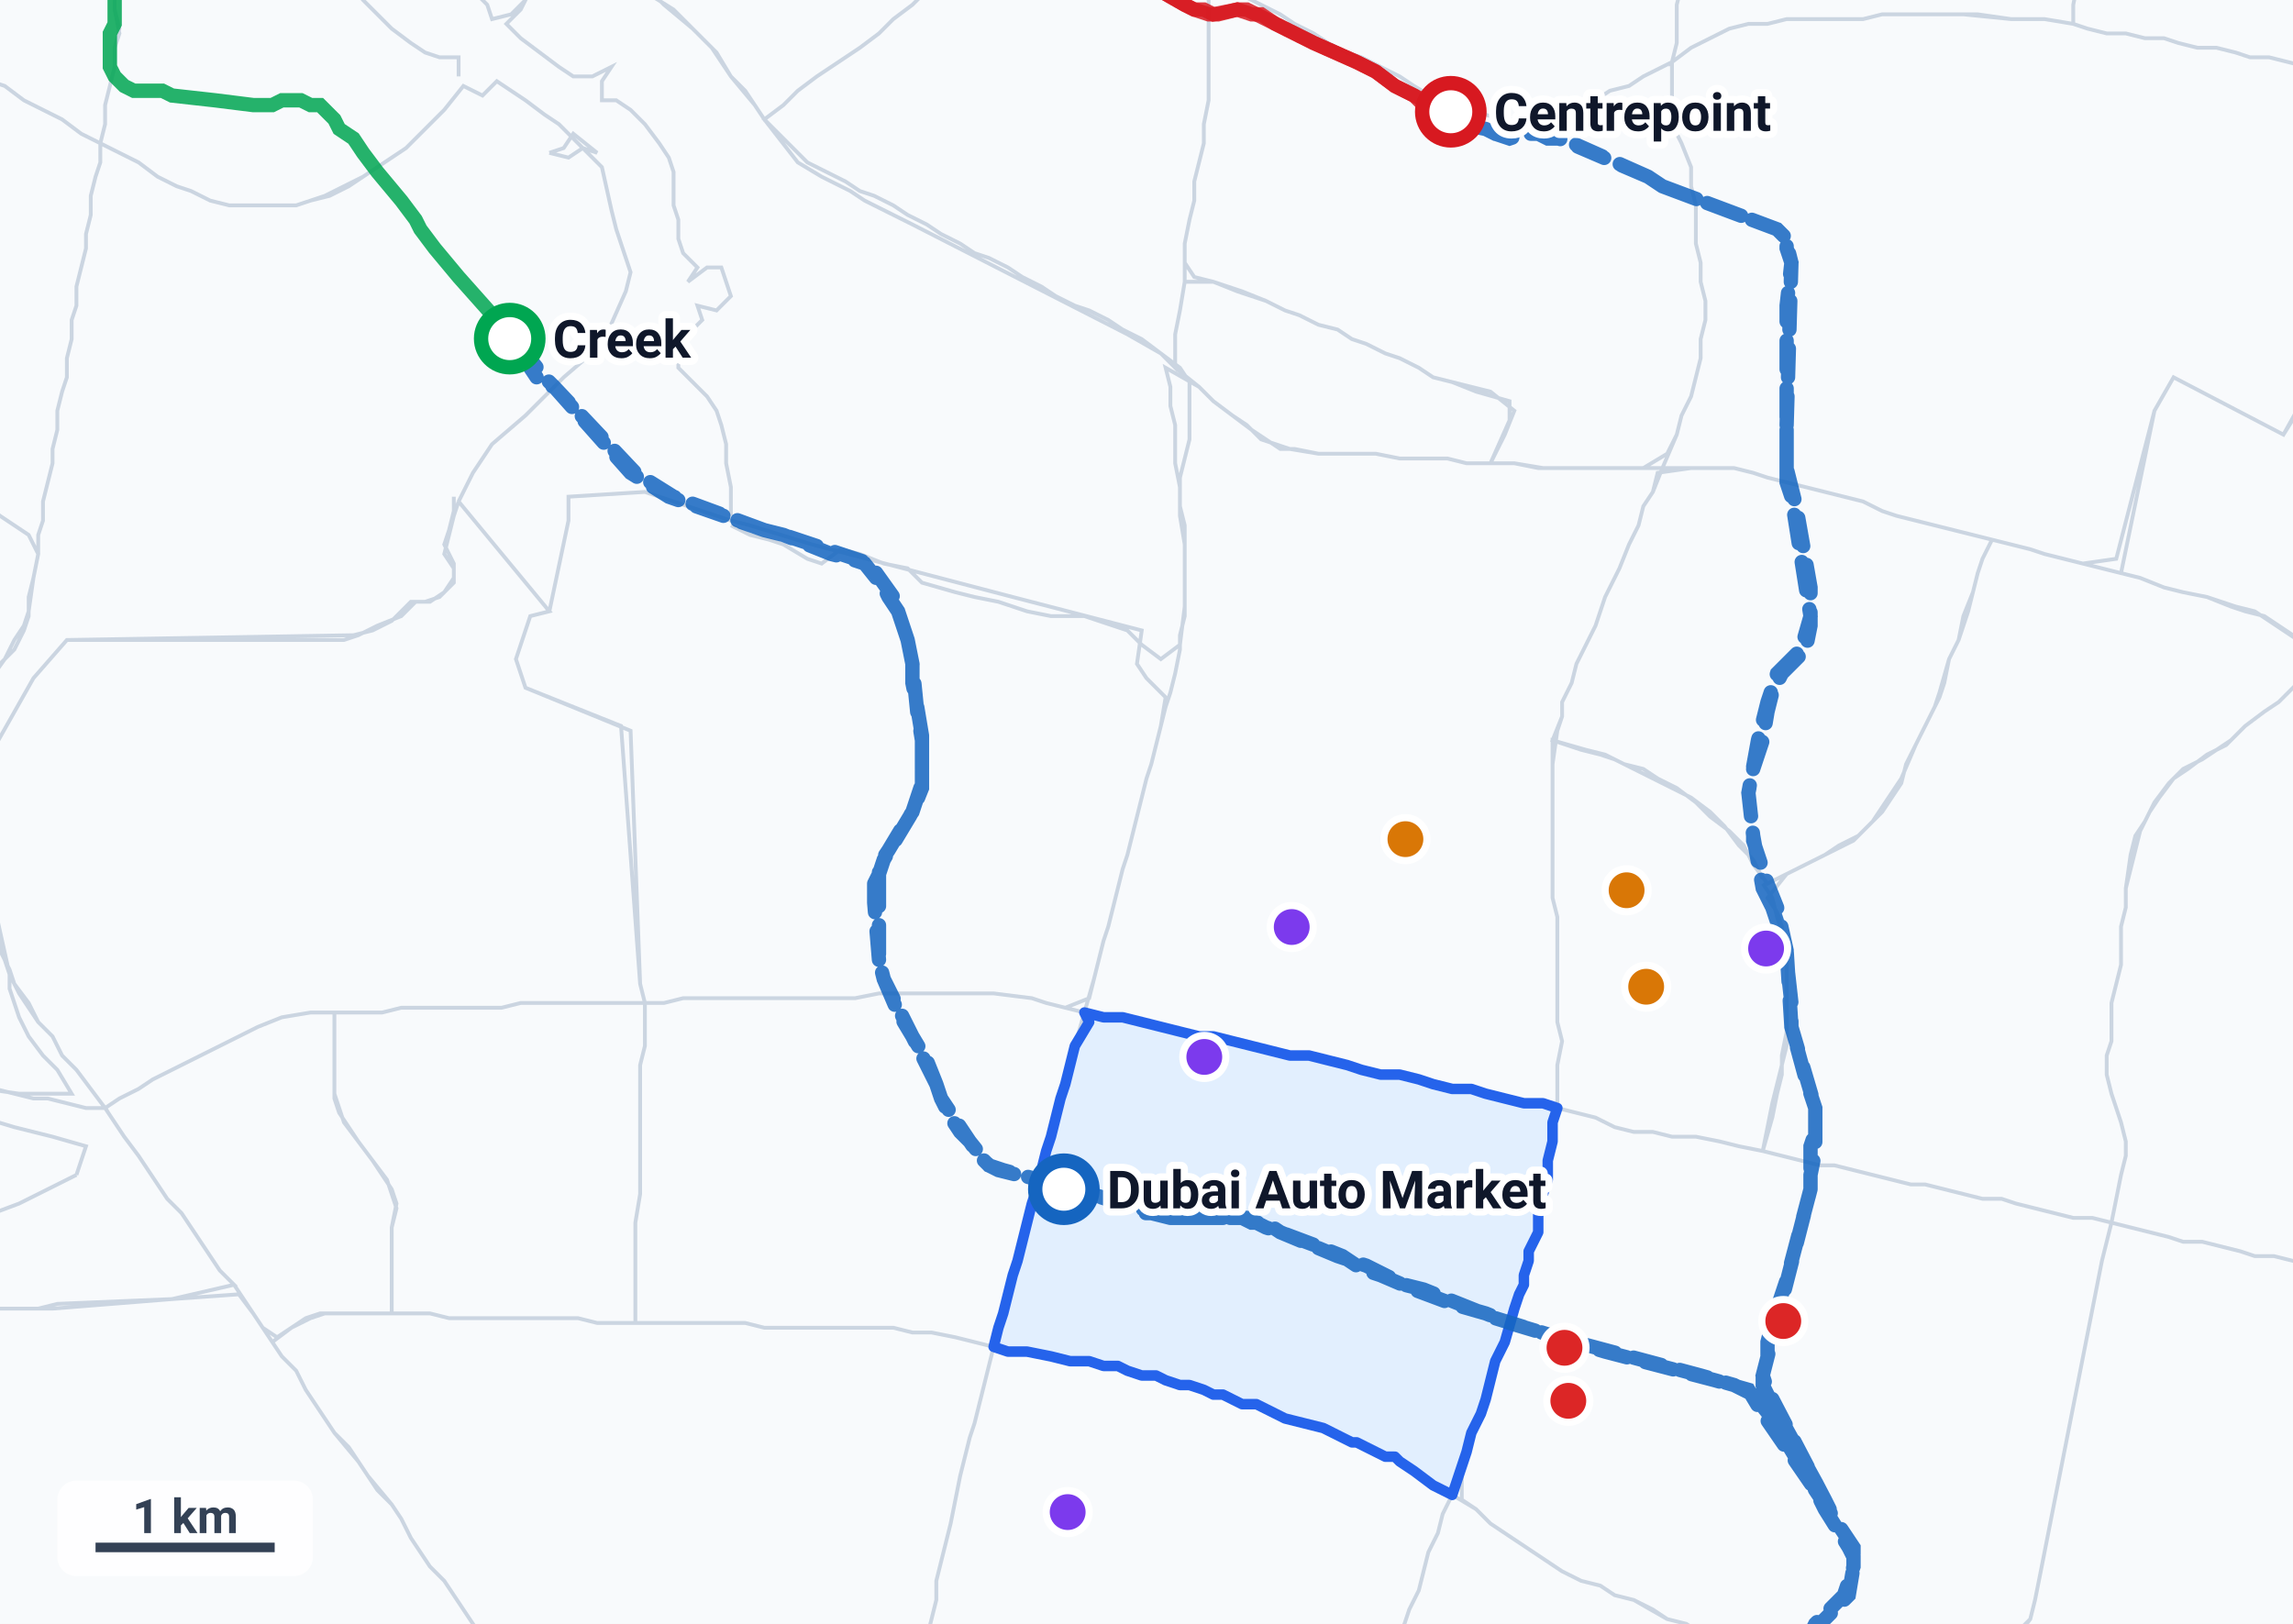
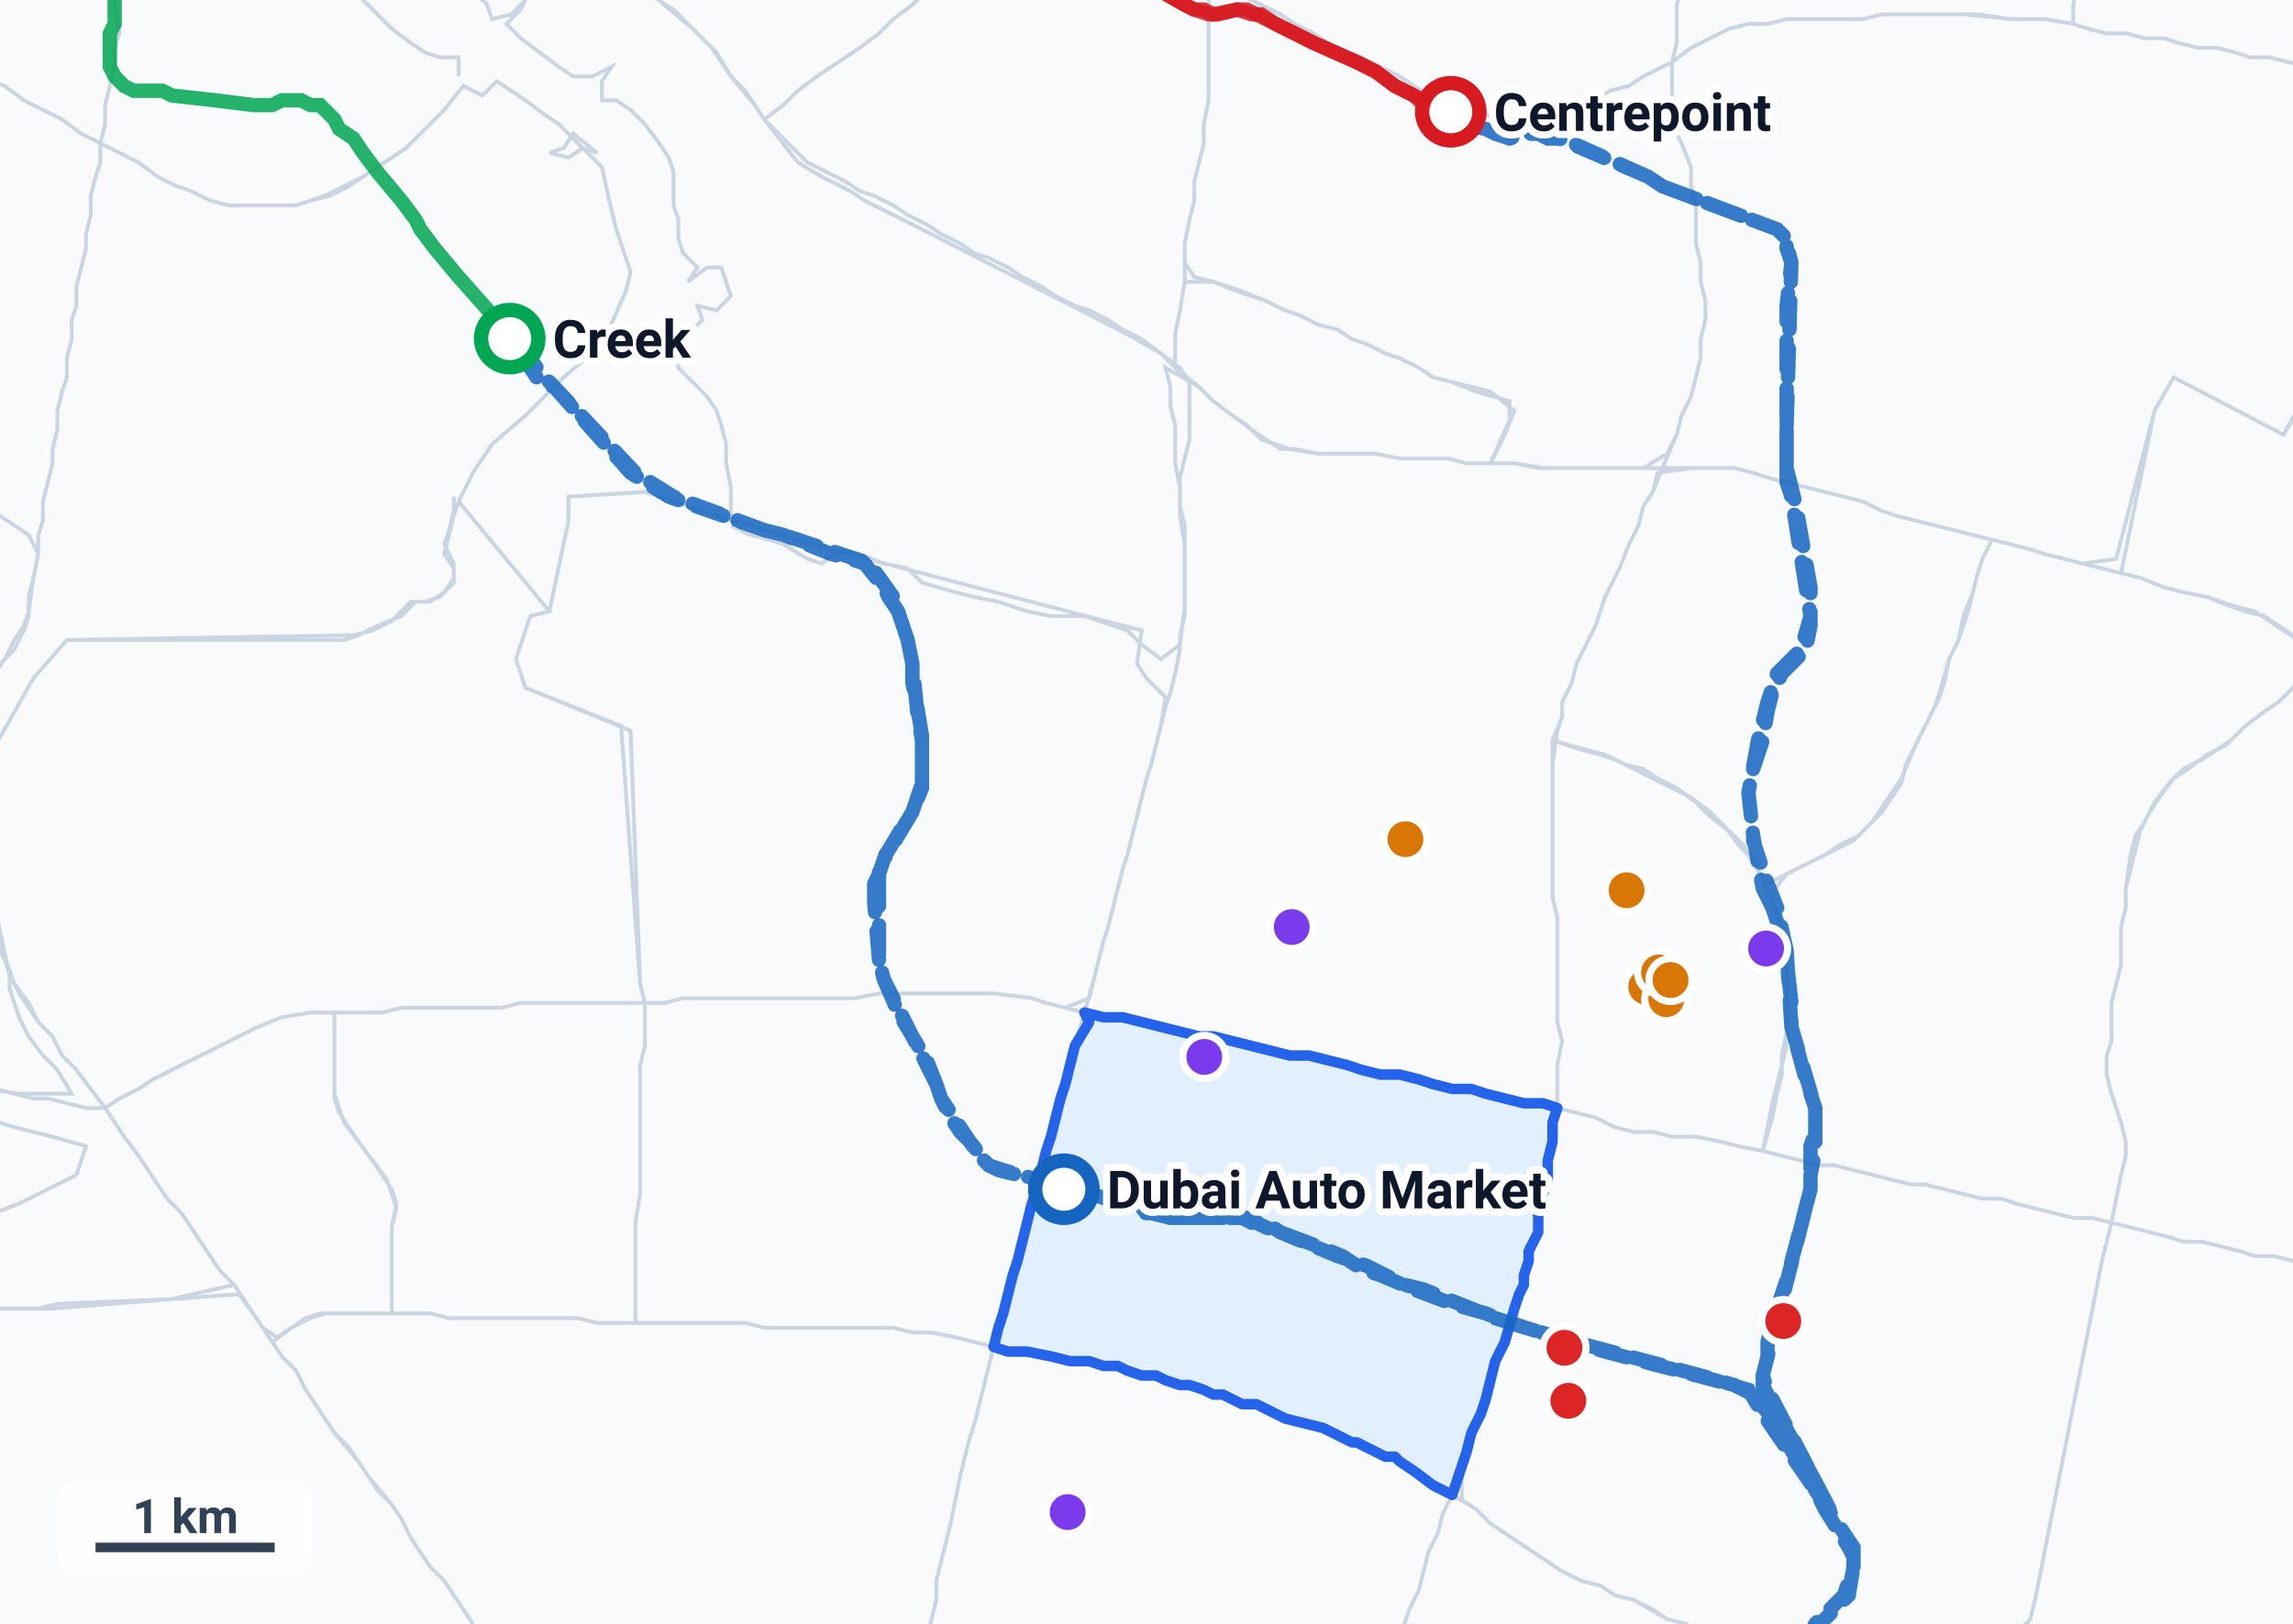
<svg xmlns="http://www.w3.org/2000/svg" viewBox="0 0 480 340" width="480" height="340">
  <style>.l{font:600 11px system-ui,-apple-system,"Segoe UI",Roboto,sans-serif;fill:#0f172a;paint-order:stroke;stroke:#fff;stroke-width:3px;stroke-linejoin:round}.s{font:600 10px system-ui,-apple-system,"Segoe UI",Roboto,sans-serif;fill:#334155}</style>
  <rect width="480" height="340" fill="#f8fafc" />
  <path d="M249,-7 253,-5 253,-0 253,4 253,8 253,12 253,16 253,21 252,26 252,30 251,34 250,38 250,42 249,46 248,51 248,55 248,59 247,65 246,70 246,77 243,74 239,71 235,69 232,67 228,65 225,64 221,62 218,60 214,58 211,56 207,54 204,53 201,51 197,49 194,47 190,45 187,43 183,41 180,40 177,38 173,36 169,34 164,29 160,25 164,22 167,19 171,16 174,14 177,12 180,10 184,7 187,4 191,1 194,-2 198,-5M488,266 484,265 480,264 476,263 472,263 469,262 465,261 461,260 457,260 454,259 450,258 446,257 442,256 443,251 444,246 445,242 445,239 444,235 443,232 442,229 441,225 441,221 442,218 442,214 442,210 443,206 444,202 444,198 444,194 445,190 445,186 446,182 447,178 448,174 450,170 452,167 455,163 458,161 462,158 466,156 470,152 474,149 477,147 480,144 483,141 487,138M352,-7 352,-3 351,1 351,5 351,9 350,13 344,16 341,18 337,19 334,21 331,22 324,24 318,25 314,25 311,24 308,24 305,22 301,21 296,18 293,16 289,14 285,12 282,11 278,9 275,7 271,5 268,3 264,1 260,-1 257,-3 253,-5 249,-7M198,-5 194,-2 191,1 187,4 184,7 180,10 177,12 174,14 171,16 167,19 164,22 160,25 158,22 153,16 149,10 145,6 141,2 133,-3 128,-6M283,71 286,72 290,74 293,75 297,77 300,79 304,80 309,82 316,84 316,88 312,97 307,97 303,96 298,96 293,96 288,95 284,95 280,95 276,95 271,94 268,94 265,92 262,90 258,87 254,84 251,81 246,77 246,70 247,65 248,59 254,59 259,61 265,63 269,65 272,66 276,68 280,69 283,71M22,22 22,26 21,30 17,28 13,25 9,23 5,21 1,18 -2,17 -5,15 -9,13M23,-6 24,-2 24,2 25,6 24,10 24,14 23,18 22,22M-4,274 -1,274 7,274 11,274 36,272 50,271 53,275 55,278 57,281 59,284 62,287 64,291 66,294 68,297 70,300 75,306 77,309 82,315 84,318 86,322 88,325 90,328 93,331 95,334 97,337 99,340 101,343 104,347M231,286 236,287 242,288 247,290 252,291 256,292 260,294 265,295 269,297 273,298 277,299 281,301 284,302 288,304 292,305 296,308 300,311 304,313 302,317 301,321 299,325 298,329 297,333 295,337 294,340 292,344M193,346 194,343 195,339 196,335 196,331 197,327 198,323 199,319 200,314 201,309 202,305 203,301 204,298 205,294 206,290 207,286 208,282 215,283 220,284 224,285 228,285M115,128 119,109 119,104 135,103 153,109 157,110 170,114 212,125 239,132 238,139 240,142 244,146 243,152 242,156 241,160 240,163 239,167 238,171 237,175 236,179 235,182 234,186 233,190 232,194 231,197 230,201 229,205 228,209 223,211 219,210 216,209 208,208 202,208 196,208 189,208 184,208 179,209 175,209 171,209 167,209 163,209 159,209 155,209 151,209 147,209 143,209 139,210 135,210 134,206 132,153 110,144 108,138 111,129 115,128M251,81 254,84 258,87 261,89 264,92 267,93 270,94 276,95 280,95 284,95 288,95 293,96 298,96 303,96 307,97 312,97 317,97 322,98 327,98 331,98 335,98 340,98 344,98 348,98 346,103 344,106 343,110 341,114 339,119 336,125 334,131 332,135 330,139 329,143 327,147 327,150 326,153 325,160 325,166 325,171 325,175 325,180 325,184 325,188 326,192 326,196 326,200 326,205 326,209 326,214 327,218 326,223 326,227 326,232 323,231 319,231 315,230 311,229 308,228 304,228 300,227 297,226 293,225 289,225 285,224 282,223 278,222 274,221 270,221 266,220 262,219 258,218 254,217 251,217 247,216 243,215 239,214 235,213 231,213 227,212 229,205 230,201 231,197 232,194 233,190 234,186 235,182 236,179 237,175 238,171 239,167 240,163 241,160 242,156 243,152 244,148 245,145 246,141 247,136 247,133 248,129 248,124 248,121 248,118 248,114 248,110 247,106 247,102 246,97 246,93 246,89 245,85 245,81 244,77 251,81M435,-4 434,1 434,5 428,4 421,4 414,3 407,3 403,3 399,3 394,3 390,4 386,4 381,4 378,4 374,4 370,5 366,5 362,6 358,8 354,10 350,13 351,9 351,5 351,1 352,-3 352,-7M413,112 417,113 415,117 414,120 413,124 412,128 410,134 408,138 407,143 406,146 403,152 401,156 399,160 398,164 396,167 394,170 391,173 388,176 382,179 378,181 374,183 370,185 367,181 365,177 362,174 358,171 355,168 351,165 347,163 344,161 340,160 336,158 332,157 325,155 327,150 327,147 329,143 330,139 332,135 334,131 336,125 339,119 341,114 343,110 344,106 346,103 347,99 354,98 358,98 363,98 367,99 370,100 374,101 378,102 382,103 386,104 390,105 394,107 397,108 401,109 405,110 409,111 413,112M440,119 444,120 448,121 453,123 457,124 462,125 465,126 468,127 472,128 475,130 478,132 481,134 484,136 483,141 480,144 477,147 474,149 470,152 467,155 464,157 461,159 457,161 454,164 451,168 449,172 447,175 446,179 445,186 445,190 444,194 444,198 444,202 443,206 442,210 442,214 442,218 441,221 441,225 442,229 443,232 444,235 445,239 445,242 444,246 443,251 442,256 438,255 434,255 430,254 426,253 422,252 419,251 415,251 411,250 407,249 403,248 400,248 396,247 392,246 388,245 384,244 381,244 377,243 373,242 369,241 370,236 371,231 372,227 373,223 374,219 374,213 374,210 374,207 374,204 374,200 373,197 373,194 372,191 370,188 374,183 378,181 382,179 385,177 389,175 392,172 394,169 396,166 398,163 401,156 403,152 405,148 406,145 408,138 410,134 411,129 413,124 414,120 415,117 417,113 421,114 425,115 428,116 432,117 436,118 440,119M342,237 346,237 350,238 355,238 360,239 364,240 369,241 373,242 377,243 381,244 384,244 388,245 392,246 396,247 400,248 403,248 407,249 411,250 415,251 419,251 422,252 426,253 430,254 434,255 438,255 442,256 440,264 427,330 426,335 425,339 422,342 419,345 416,346M367,347 364,345 360,344 356,342 353,340 349,339 346,337 342,335 338,334 335,332 331,331 327,329 324,327 321,325 318,323 315,321 312,319 309,316 306,314 306,307 307,304 308,300 310,296 311,293 312,289 313,285 315,281 317,274 319,269 320,264 321,260 322,255 323,250 324,247 324,243 325,239 325,235 326,232 330,233 334,234 338,236 342,237M112,-5 110,-0 107,3 103,4 102,1 99,-2 96,-4 93,-6M350,13 350,17 350,21 350,26 352,30 354,35 354,39 355,43 355,47 355,51 356,55 356,59 357,63 357,67 356,71 356,75 355,79 354,83 352,87 351,91 349,95 344,98 340,98 335,98 331,98 327,98 323,98 317,97 312,97 315,91 317,86 312,82 304,80 300,79 297,77 293,75 290,74 286,72 283,71 280,69 276,68 272,66 269,65 265,63 260,61 254,59 250,58 248,55 248,51 249,46 250,42 250,38 251,34 252,30 252,26 253,21 253,16 253,12 253,8 253,4 253,-0 253,-5 257,-3 260,-1 264,1 268,3 271,5 275,7 278,9 282,11 285,12 289,14 293,16 296,18 301,21 305,22 308,24 311,24 314,25 318,25 322,24 331,22 334,21 337,19 341,18 344,16 350,13M-2,17 1,18 5,21 9,23 13,25 17,28 21,30 21,34 20,37 19,41 19,45 18,49 18,52 17,56 16,60 16,64 15,67 15,71 14,75 14,79 13,82 12,86 12,90 11,94 11,97 10,101 9,105 9,109 8,112 8,116 6,112 3,110 -0,108 -4,105 -7,103M-9,13 -5,15 -2,17M369,185 371,188 372,192 373,195 374,198 374,201 374,205 374,208 374,211 374,216 373,221 373,225 372,229 371,234 369,241 364,240 360,239 355,238 350,238 346,237 342,237 338,236 334,234 330,233 326,232 326,227 326,223 327,218 326,214 326,209 326,205 326,200 326,196 326,192 325,188 325,184 325,180 325,175 325,171 325,166 325,160 325,155 331,157 335,158 338,159 342,161 346,163 350,165 354,167 358,170 361,173 364,177 367,180 369,184M486,14 483,14 479,13 475,12 471,12 468,11 464,10 460,10 456,9 453,8 449,8 445,7 441,7 437,6 434,5 434,1 435,-4M486,77 483,82 478,91 455,79 451,86 443,117 436,118 432,117 428,116 425,115 421,114 417,113 413,112 409,111 405,110 401,109 397,108 394,107 390,105 386,104 382,103 378,102 374,101 370,100 367,99 363,98 358,98 354,98 348,98 351,91 352,87 354,83 355,79 356,75 356,71 357,67 357,63 356,59 356,55 355,51 355,47 355,43 354,39 354,35 352,30 350,26 350,21 350,17 350,13 354,10 358,8 362,6 366,5 370,5 374,4 378,4 381,4 386,4 390,4 394,3 399,3 403,3 407,3 411,3 421,4 428,4 434,5 437,6 441,7 445,7 449,8 453,8 456,9 460,10 464,10 468,11 471,12 475,12 479,13 483,14 486,14M490,70 488,73 486,77M97,18 93,23 89,27 85,31 76,37 73,39 69,41 65,42 62,43 58,43 55,43 52,43 48,43 44,42 40,40 37,39 33,37 29,34 25,32 21,30 22,26 22,22 23,18 24,14 24,10 25,7 24,2 24,-2 23,-6M70,-7 73,-4 76,-0 79,3 82,6 86,9 89,11 92,12 96,12 96,16M82,275 77,275 72,275 68,275 65,276 61,278 58,280 55,278 53,275 51,272 49,269 46,266 44,263 42,260 40,257 38,254 35,251 33,248 31,245 29,242 26,238 24,235 22,232 25,230 29,228 32,226 36,224 40,222 44,220 48,218 54,215 59,213 65,212 70,212 70,216 70,220 70,224 70,229 71,232 72,235 75,239 78,243 80,246 82,249 83,252 82,257 82,262 82,266 82,271 82,275M96,105 115,128 111,129 108,138 110,144 130,152 134,206 135,210 131,210 126,210 122,210 118,210 114,210 109,210 105,211 101,211 97,211 92,211 88,211 84,211 80,212 75,212 70,212 65,212 59,213 54,215 48,218 44,220 40,222 36,224 32,226 29,228 25,230 22,232 19,228 16,224 13,221 11,217 8,214 6,210 3,206 2,203 0,199 -1,192 -2,188 -3,184 -3,180 -4,175 -5,171 -6,168 -6,165 7,142 14,134 72,134 75,133 79,131 84,129 87,126 90,126 93,124 95,121 95,118 93,114 94,111 95,107 95,104M292,344 294,340 295,337 297,333 298,329 299,325 301,321 302,317 304,313 309,316 312,319 315,321 318,323 321,325 324,327 327,329 331,331 335,332 338,334 342,335 349,339 353,340 356,342 360,344 364,345 367,347M82,275 86,275 90,275 94,276 98,276 101,276 105,276 109,276 113,276 117,276 121,276 125,277 129,277 133,277 137,277 141,277 144,277 148,277 152,277 156,277 160,278 164,278 168,278 172,278 176,278 179,278 183,278 187,278 191,279 195,279 200,280 204,281 208,282 207,286 206,290 205,294 204,298 203,301 202,305 201,309 200,314 199,319 198,323 197,327 196,331 196,335 195,339 194,343 193,346M104,347 101,343 99,340 97,337 95,334 93,331 90,328 88,325 86,322 84,318 82,315 79,312 77,309 75,306 73,303 70,300 68,297 66,294 64,291 62,287 59,284 57,281 61,278 64,276 67,275 71,275 77,275 82,275M227,212 225,219 224,223 223,227 222,230 221,234 220,238 219,241 218,245 217,249 216,252 215,256 214,260 213,264 212,267 211,271 210,275 209,278 208,282 204,281 200,280 195,279 191,279 187,278 183,278 179,278 176,278 172,278 168,278 164,278 160,278 156,277 152,277 148,277 144,277 141,277 137,277 133,277 133,271 133,266 133,261 133,256 134,250 134,246 134,241 134,237 134,233 134,229 134,223 135,219 135,214 135,210 139,210 143,209 147,209 151,209 155,209 159,209 163,209 167,209 171,209 175,209 179,209 184,208 189,208 196,208 202,208 208,208 216,209 219,210 223,211 227,212M133,277 129,277 125,277 121,276 117,276 113,276 109,276 105,276 101,276 98,276 94,276 90,275 86,275 82,275 82,271 82,266 82,262 82,257 83,253 82,250 81,247 78,243 75,239 73,236 71,233 70,230 70,224 70,220 70,216 70,212 75,212 80,212 84,211 88,211 92,211 97,211 101,211 105,211 109,210 114,210 118,210 122,210 126,210 131,210 135,210 135,214 135,219 134,223 134,229 134,233 134,237 134,241 134,246 134,250 133,256 133,261 133,266 133,271 133,277M489,141 486,138 483,136 480,133 477,131 474,129 470,128 467,127 462,125 457,124 453,123 448,121 444,120 451,86 455,79 478,91 483,83 486,77 488,73 490,70M442,256 446,257 450,258 454,259 457,260 461,260 465,261 469,262 472,263 476,263 480,264 484,265 488,266M416,347 419,345 422,343 425,339 426,335 427,330 440,264 442,256M-7,103 -4,105 -0,108 3,110 6,112 8,116 7,121 6,125 6,129 5,132 3,136 -3,142 -5,146 -6,149 -7,152 -7,155 -7,159 -6,162 -6,166 -6,169 -4,175 -3,180 -3,184 -2,188 -1,192 -0,197 1,201 2,204 4,208 8,214 11,217 13,221 16,224 19,228 22,232 18,232 14,231 10,230 7,230 3,229 -1,228 -4,228 -8,227M-8,227 -4,228 -1,228 3,229 7,230 10,230 14,231 18,232 22,232 24,235 26,238 29,242 31,245 33,248 35,251 38,254 40,257 42,260 44,263 46,266 49,269 36,272 12,273 8,274 1,274 -3,274M96,105 95,108 94,112 93,116 95,119 95,122 92,125 89,126 86,126 82,130 78,132 74,133 14,134 7,142 -6,165 -6,161 -7,158 -7,154 -7,151 -6,148 -4,145 1,138 3,134 5,131 6,128 7,121 8,116 8,112 9,109 9,105 10,101 11,97 11,94 12,90 12,86 13,82 14,79 14,75 15,71 15,67 16,64 16,60 17,56 18,52 18,49 19,45 19,41 20,37 21,34 21,30 25,32 29,34 33,37 37,39 40,40 44,42 48,43 52,43 55,43 58,43 62,43 65,42 68,41 72,39 76,37 85,31 89,27 93,23 97,18 101,20 104,17 110,21 114,24 117,26 120,29 123,32 126,35 128,44 129,48 130,51 132,57 131,61 127,70 125,73 118,79 110,87 103,93 99,99 96,105M-9,227 -3,228 4,229 8,229 12,229 15,229 12,224 9,221 6,217 4,213 2,207 2,204 -6,168 -6,165 -7,154M16,246 4,252 -4,255M-7,233 3,236 11,238 18,240 16,246M115,32 119,33 122,31 125,32 120,28 118,31 115,32M153,110 157,112 161,113 164,114 169,117 172,118 176,115 180,116 185,118 190,119 193,122 200,124 204,125 209,126 212,127 215,128 220,129 224,129 227,129 230,130 233,131 236,132 239,135 243,138 247,135 248,127 248,123 248,120 248,114 247,108 247,104 247,100 248,96 249,92 249,89 249,83 249,80 247,77 243,74 236,70 191,47 181,42 178,40 172,37 167,34 160,25 156,19 153,16 150,11 145,6 139,1 136,-2 129,-6M112,-7 111,-2 109,2 106,5 109,8 113,11 117,14 120,16 124,16 128,14 126,17 126,21 129,21 132,23 135,26 138,30 140,33 141,36 141,40 141,43 142,46 142,50 143,53 146,56 144,59 148,56 151,56 152,59 153,62 150,65 146,64 147,67 144,70 142,73 142,77 145,80 148,83 150,86 151,89 152,93 152,97 153,102 153,108" fill="none" stroke="#cbd5e1" stroke-width="0.8" />
  <path d="M262,219 266,220 270,221 274,221 278,222 282,223 285,224 289,225 293,225 297,226 300,227 304,228 308,228 311,229 315,230 319,231 323,231 326,232 325,235 325,239 324,243 324,247 323,250 322,254 322,255 322,258 321,260 320,262 320,264 319,267 319,269 318,271 317,274 315,281 313,285 312,289 311,293 310,296 308,300 307,304 306,307 304,313 300,311 296,308 293,306 292,305 290,305 288,304 286,303 284,302 283,302 281,301 277,299 273,298 269,297 265,295 263,294 260,294 258,293 256,292 254,292 252,291 249,290 247,290 244,289 242,288 239,288 236,287 234,286 231,286 228,285 224,285 220,284 215,283 211,283 208,282 209,278 210,275 211,271 212,267 213,264 214,260 215,256 216,252 217,249 218,245 219,241 220,238 221,234 222,230 223,227 224,223 225,219 228,214 227,212 231,213 235,213 239,214 243,215 247,216 251,217 254,217 258,218 262,219Z" fill="#dbeafe" fill-opacity="0.75" stroke="#2563eb" stroke-width="2.2" stroke-linejoin="round" />
  <path d="M215,-17 220,-14 233,-7 241,-3 248,1 250,2 252,2 254,3 259,2 261,2 263,3 267,5 275,9 284,13 288,15 292,18 296,20 298,21 302,23 303,23 306,24" fill="none" stroke="#d71920" stroke-width="3" stroke-linecap="round" stroke-opacity="0.85" />
  <path d="M110,75 107,71 104,67 96,58 91,52 88,48 87,46 84,42 79,36 76,32 74,29 71,27 70,25 67,22 65,22 63,21 61,21 59,21 57,22 55,22 53,22 45,21 36,20 34,19 30,19 28,19 26,18 24,16 23,14 23,12 23,10 23,7 24,5 24,2 24,0 24,-2 23,-5 23,-9" fill="none" stroke="#00a651" stroke-width="3" stroke-linecap="round" stroke-opacity="0.85" />
  <path d="M306,24 304,24 300,22 298,22 296,20 292,18 288,15 284,13 275,9 267,5 264,3 262,3 259,2 255,3 253,3 250,2 248,1 241,-3 233,-7 220,-14 215,-17" fill="none" stroke="#d71920" stroke-width="3" stroke-linecap="round" stroke-opacity="0.85" />
  <path d="M109,74 113,80 116,81 132,99 140,104 160,111M160,111 141,104 133,99 116,81 114,79 110,74M160,111 164,112 174,116 178,117 181,118 185,123 186,125 188,128 190,134 191,139 192,149 193,155M193,154 192,148 191,143 191,139 190,134 188,128 187,125 182,118 164,112 160,111M193,155 193,160 193,164 191,170 189,173 186,178 184,181 184,183 183,185M184,185 184,183 185,180 188,175 191,170 193,165 193,164 193,160 193,154M183,185 183,189 184,201 185,205 188,212 194,222 196,227M196,227 185,205 184,201 184,185M196,227 197,230 199,233 201,236 203,239 207,244 209,245 221,248M221,248 210,245 207,244 205,242 203,239 201,237 199,234 197,230 196,227M299,22 303,24 306,26M306,26 311,27M311,27 313,28 316,29 319,28 322,28 324,29 327,29 345,37M345,37 324,28 318,28 316,28 313,28 311,27 306,25 299,22M221,248 225,249 238,253 239,254 241,254 245,255M245,255 242,254 225,249 221,248M245,255 247,255 250,255M250,255 245,255M345,37 348,39M348,39 345,37M348,39 372,48 374,50 374,52 375,55 374,64 374,83 374,90M374,89 375,55 374,51 374,50 372,48 348,39M374,90 374,98M374,98 374,94 374,89M374,98 374,101 375,104 378,123 379,129 377,136 372,141 370,147 368,155 366,166 367,175 369,186 371,190M372,190 370,185 367,176 367,175 366,166 367,161 369,155 370,149 371,145 373,141 375,139 378,136 379,131 379,129 379,126 379,123 376,106 374,98M371,190 374,199 375,215 378,226 380,232 380,237 379,240 379,246 379,249M379,249 379,246 380,241 380,237 380,232 375,215 375,210 374,201 374,199 372,190M379,249 374,268 372,274 371,277 370,281 370,284 369,288 369,290 370,292 381,312 382,314 382,316M383,316 382,314 370,291 369,288 379,249M250,255 253,255 254,255 256,255 259,255 261,255 265,257 268,258 276,261 281,263 284,265 286,266 289,267 296,270 304,273 311,275 316,277 326,280 336,283 359,289 366,291 369,296 380,312 382,316 387,324 388,326 388,328 386,334 382,338 380,340 379,342M379,342 380,341 383,338 387,334 388,328 388,326 388,324 380,312 371,297 367,292 363,290 356,288 326,280 313,276 308,274 303,272 298,270 294,269 286,265 280,263 268,258 265,256 262,256 260,255 259,255 257,255 256,255 254,255 252,255 250,255" fill="none" stroke="#1565c0" stroke-width="3" stroke-linecap="round" stroke-opacity="0.85" stroke-dasharray="6 4" />
  <circle cx="344.6" cy="206.6" r="4.5" fill="#d97706" stroke="#fff" stroke-width="1.5" />
+   <circle cx="348.8" cy="209.2" r="4.5" fill="#d97706" stroke="#fff" stroke-width="1.5" />
+   <circle cx="347.3" cy="203.6" r="4.5" fill="#d97706" stroke="#fff" stroke-width="1.5" />
  <circle cx="340.5" cy="186.4" r="4.5" fill="#d97706" stroke="#fff" stroke-width="1.5" />
  <circle cx="294.2" cy="175.7" r="4.5" fill="#d97706" stroke="#fff" stroke-width="1.5" />
+   <circle cx="349.7" cy="205.2" r="4.5" fill="#d97706" stroke="#fff" stroke-width="1.5" />
  <circle cx="327.5" cy="282.2" r="4.5" fill="#dc2626" stroke="#fff" stroke-width="1.5" />
  <circle cx="328.3" cy="293.3" r="4.5" fill="#dc2626" stroke="#fff" stroke-width="1.5" />
  <circle cx="373.3" cy="276.6" r="4.5" fill="#dc2626" stroke="#fff" stroke-width="1.5" />
  <circle cx="252.1" cy="221.3" r="4.5" fill="#7c3aed" stroke="#fff" stroke-width="1.5" />
  <circle cx="270.4" cy="194.1" r="4.5" fill="#7c3aed" stroke="#fff" stroke-width="1.5" />
  <circle cx="223.5" cy="316.6" r="4.5" fill="#7c3aed" stroke="#fff" stroke-width="1.5" />
  <circle cx="369.7" cy="198.6" r="4.5" fill="#7c3aed" stroke="#fff" stroke-width="1.5" />
  <circle cx="106.7" cy="70.9" r="6" fill="#fff" stroke="#00a651" stroke-width="3" />
  <circle cx="303.7" cy="23.4" r="6" fill="#fff" stroke="#d71920" stroke-width="3" />
  <circle cx="222.7" cy="249.0" r="6" fill="#fff" stroke="#1565c0" stroke-width="3" />
  <text x="115.7" y="74.9" text-anchor="start" class="l">Creek</text>
  <text x="312.7" y="27.4" text-anchor="start" class="l">Centrepoint</text>
  <text x="231.7" y="253.0" text-anchor="start" class="l">Dubai Auto Market</text>
  <g>
    <rect x="12" y="310" width="53.5" height="20" rx="4" fill="#fff" fill-opacity="0.85" />
    <path d="M20,324h37.5" stroke="#334155" stroke-width="2" />
    <text x="38.8" y="321" text-anchor="middle" class="s">1 km</text>
  </g>
</svg>
